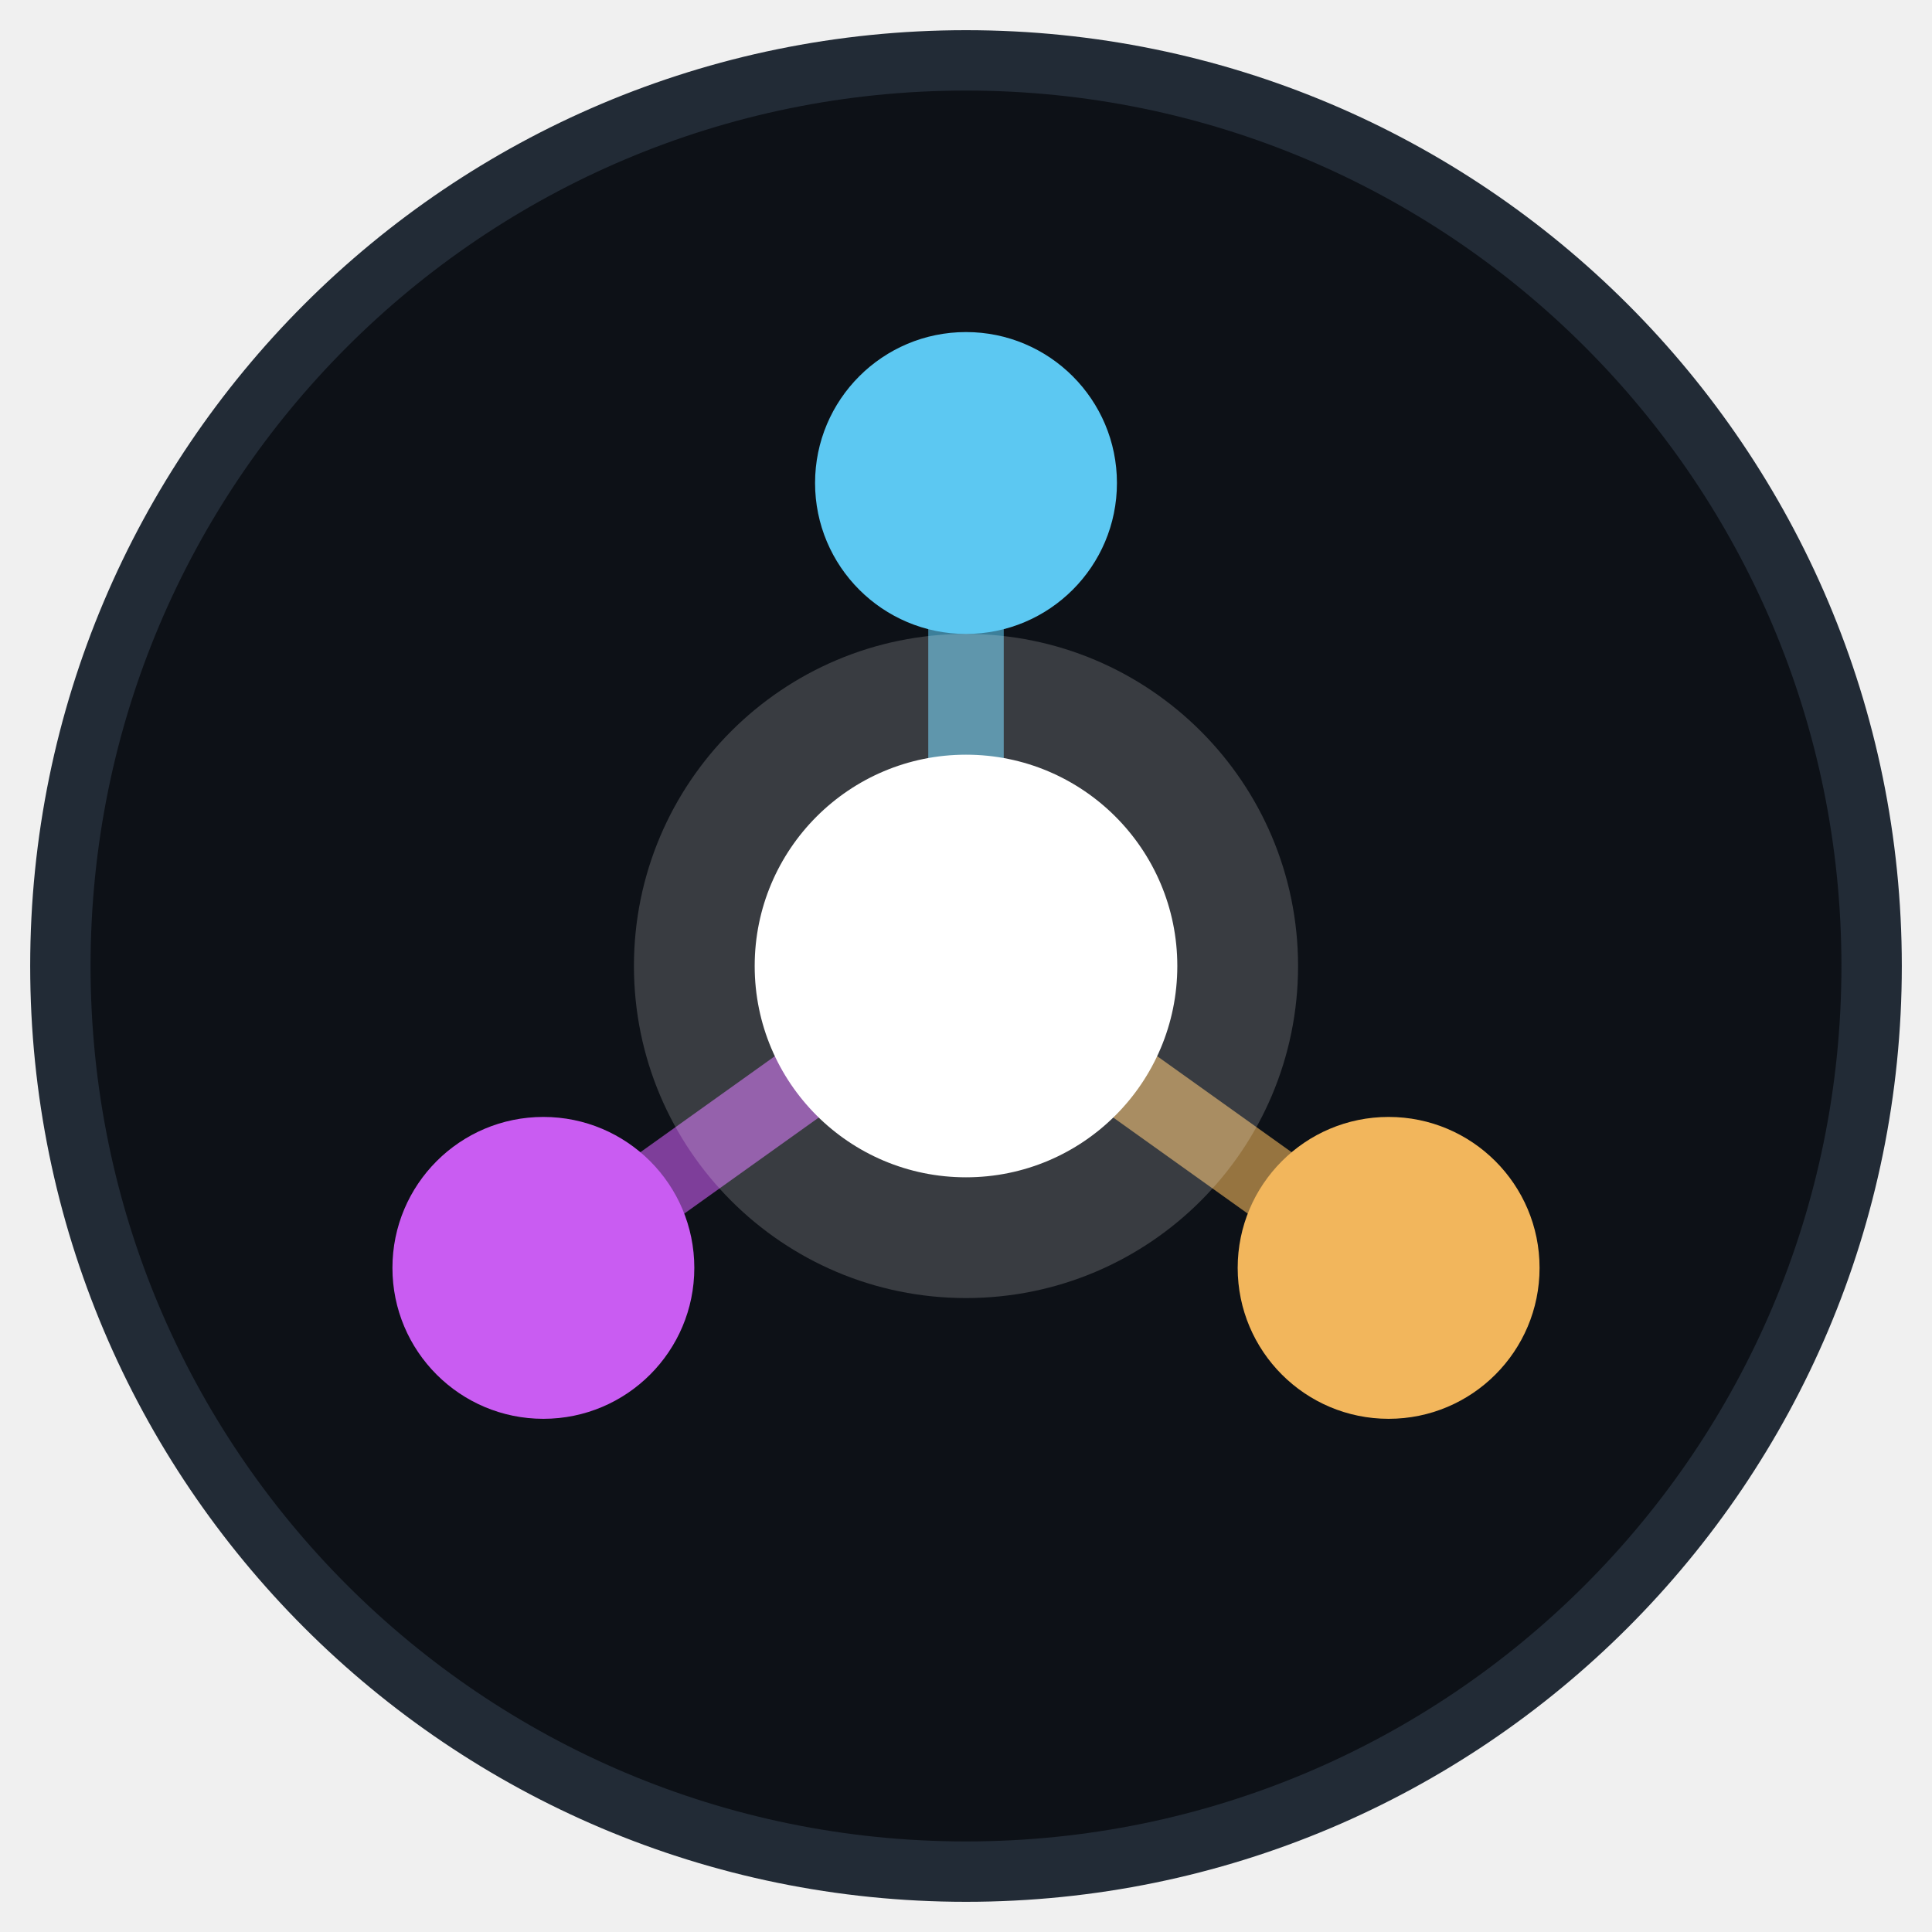
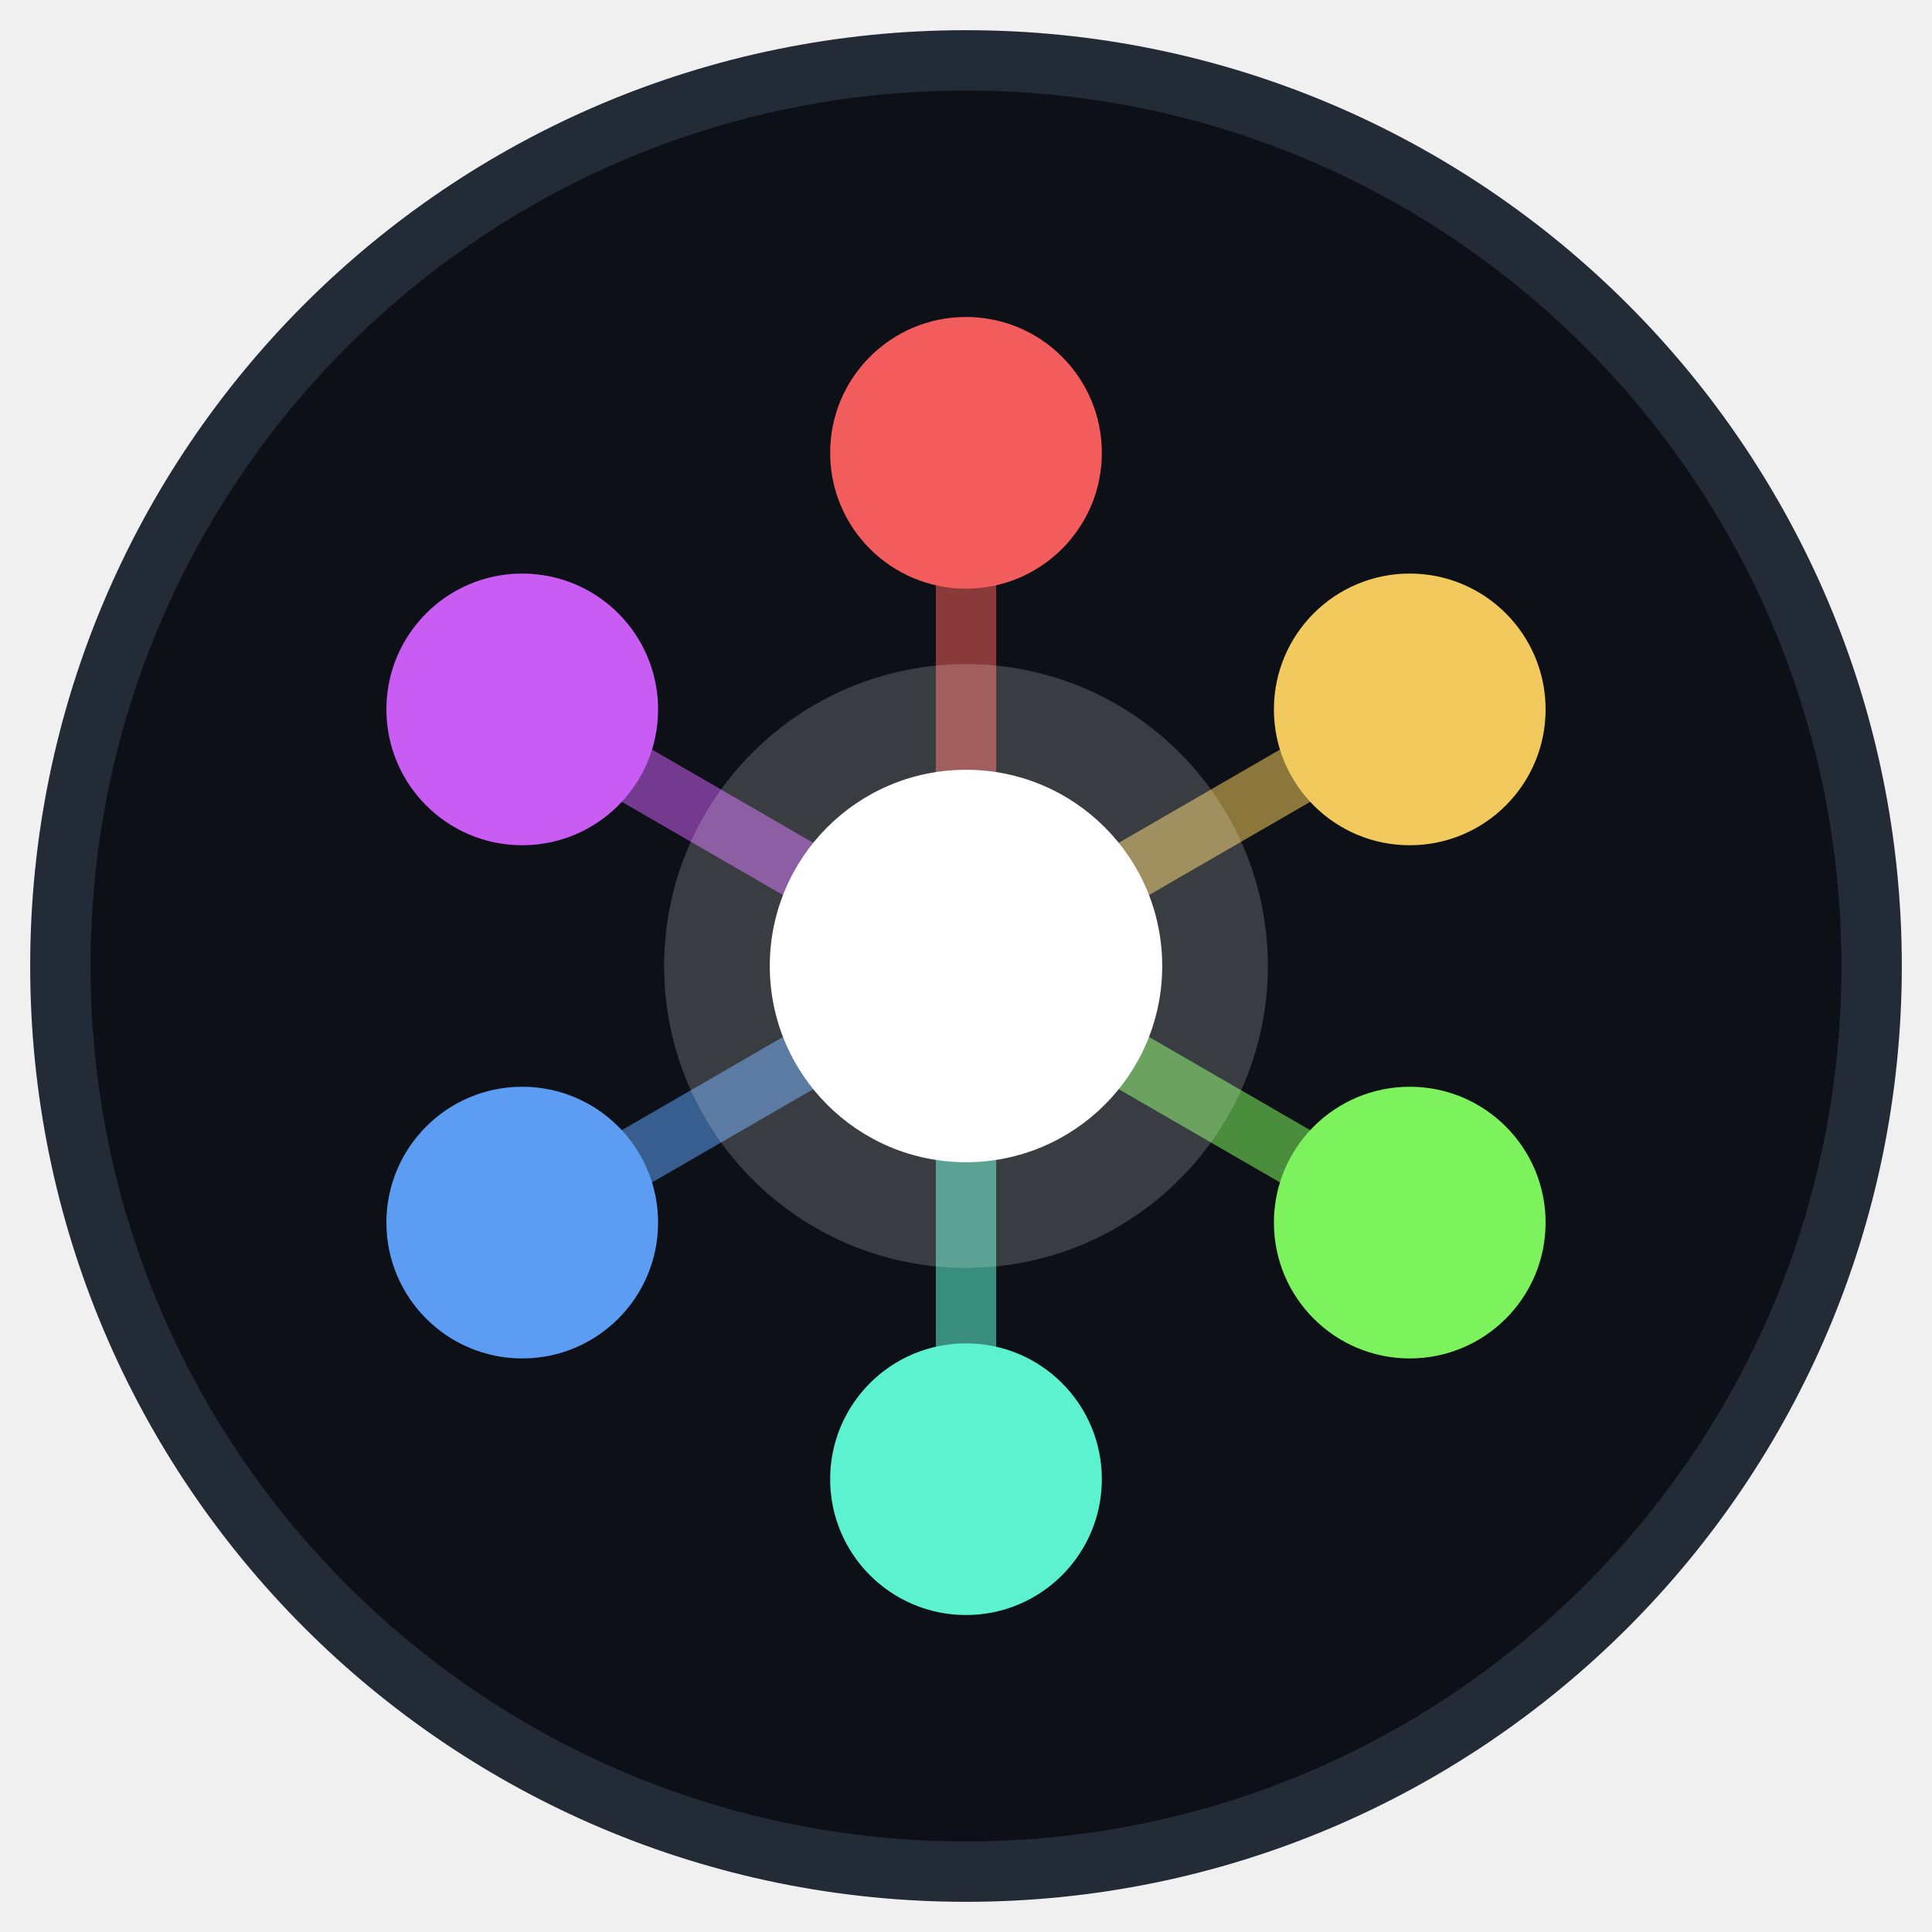
<svg xmlns="http://www.w3.org/2000/svg" viewBox="0 0 64 64">
  <style>
    /* Brighten the defining ring on dark browser chrome so the badge
       never disappears against a dark tab bar. */
    @media (prefers-color-scheme: dark) {
      .ring { stroke: #3d4a5c; }
    }
  </style>
  <circle cx="32" cy="32" r="30" fill="#0d1117" />
  <circle class="ring" cx="32" cy="32" r="30" fill="none" stroke="#222b36" stroke-width="2" />
-   <g stroke-width="2.5" stroke-linecap="round">
-     <line x1="32" y1="32" x2="32" y2="16" stroke="#5cc8f2" stroke-opacity="0.6" />
-     <line x1="32" y1="32" x2="18" y2="42" stroke="#c95cf2" stroke-opacity="0.6" />
-     <line x1="32" y1="32" x2="46" y2="42" stroke="#f2b65c" stroke-opacity="0.6" />
+   <g stroke-width="2" stroke-linecap="round">
+     <line x1="32" y1="32" x2="32" y2="15" stroke="#f25c5c" stroke-opacity="0.55" />
+     <line x1="32" y1="32" x2="46.7" y2="23.5" stroke="#f2c95c" stroke-opacity="0.55" />
+     <line x1="32" y1="32" x2="46.7" y2="40.5" stroke="#7cf25c" stroke-opacity="0.55" />
+     <line x1="32" y1="32" x2="32" y2="49" stroke="#5cf2cf" stroke-opacity="0.55" />
+     <line x1="32" y1="32" x2="17.3" y2="40.5" stroke="#5c9cf2" stroke-opacity="0.55" />
+     <line x1="32" y1="32" x2="17.3" y2="23.5" stroke="#c95cf2" stroke-opacity="0.55" />
  </g>
-   <circle cx="32" cy="16" r="5" fill="#5cc8f2" />
-   <circle cx="18" cy="42" r="5" fill="#c95cf2" />
-   <circle cx="46" cy="42" r="5" fill="#f2b65c" />
-   <circle cx="32" cy="32" r="11" fill="#ffffff" fill-opacity="0.18" />
-   <circle cx="32" cy="32" r="7" fill="#ffffff" />
+   <circle cx="32" cy="15" r="4.5" fill="#f25c5c" />
+   <circle cx="46.7" cy="23.5" r="4.5" fill="#f2c95c" />
+   <circle cx="46.7" cy="40.5" r="4.5" fill="#7cf25c" />
+   <circle cx="32" cy="49" r="4.5" fill="#5cf2cf" />
+   <circle cx="17.3" cy="40.5" r="4.5" fill="#5c9cf2" />
+   <circle cx="17.3" cy="23.5" r="4.5" fill="#c95cf2" />
+   <circle cx="32" cy="32" r="10" fill="#ffffff" fill-opacity="0.18" />
+   <circle cx="32" cy="32" r="6.5" fill="#ffffff" />
</svg>
